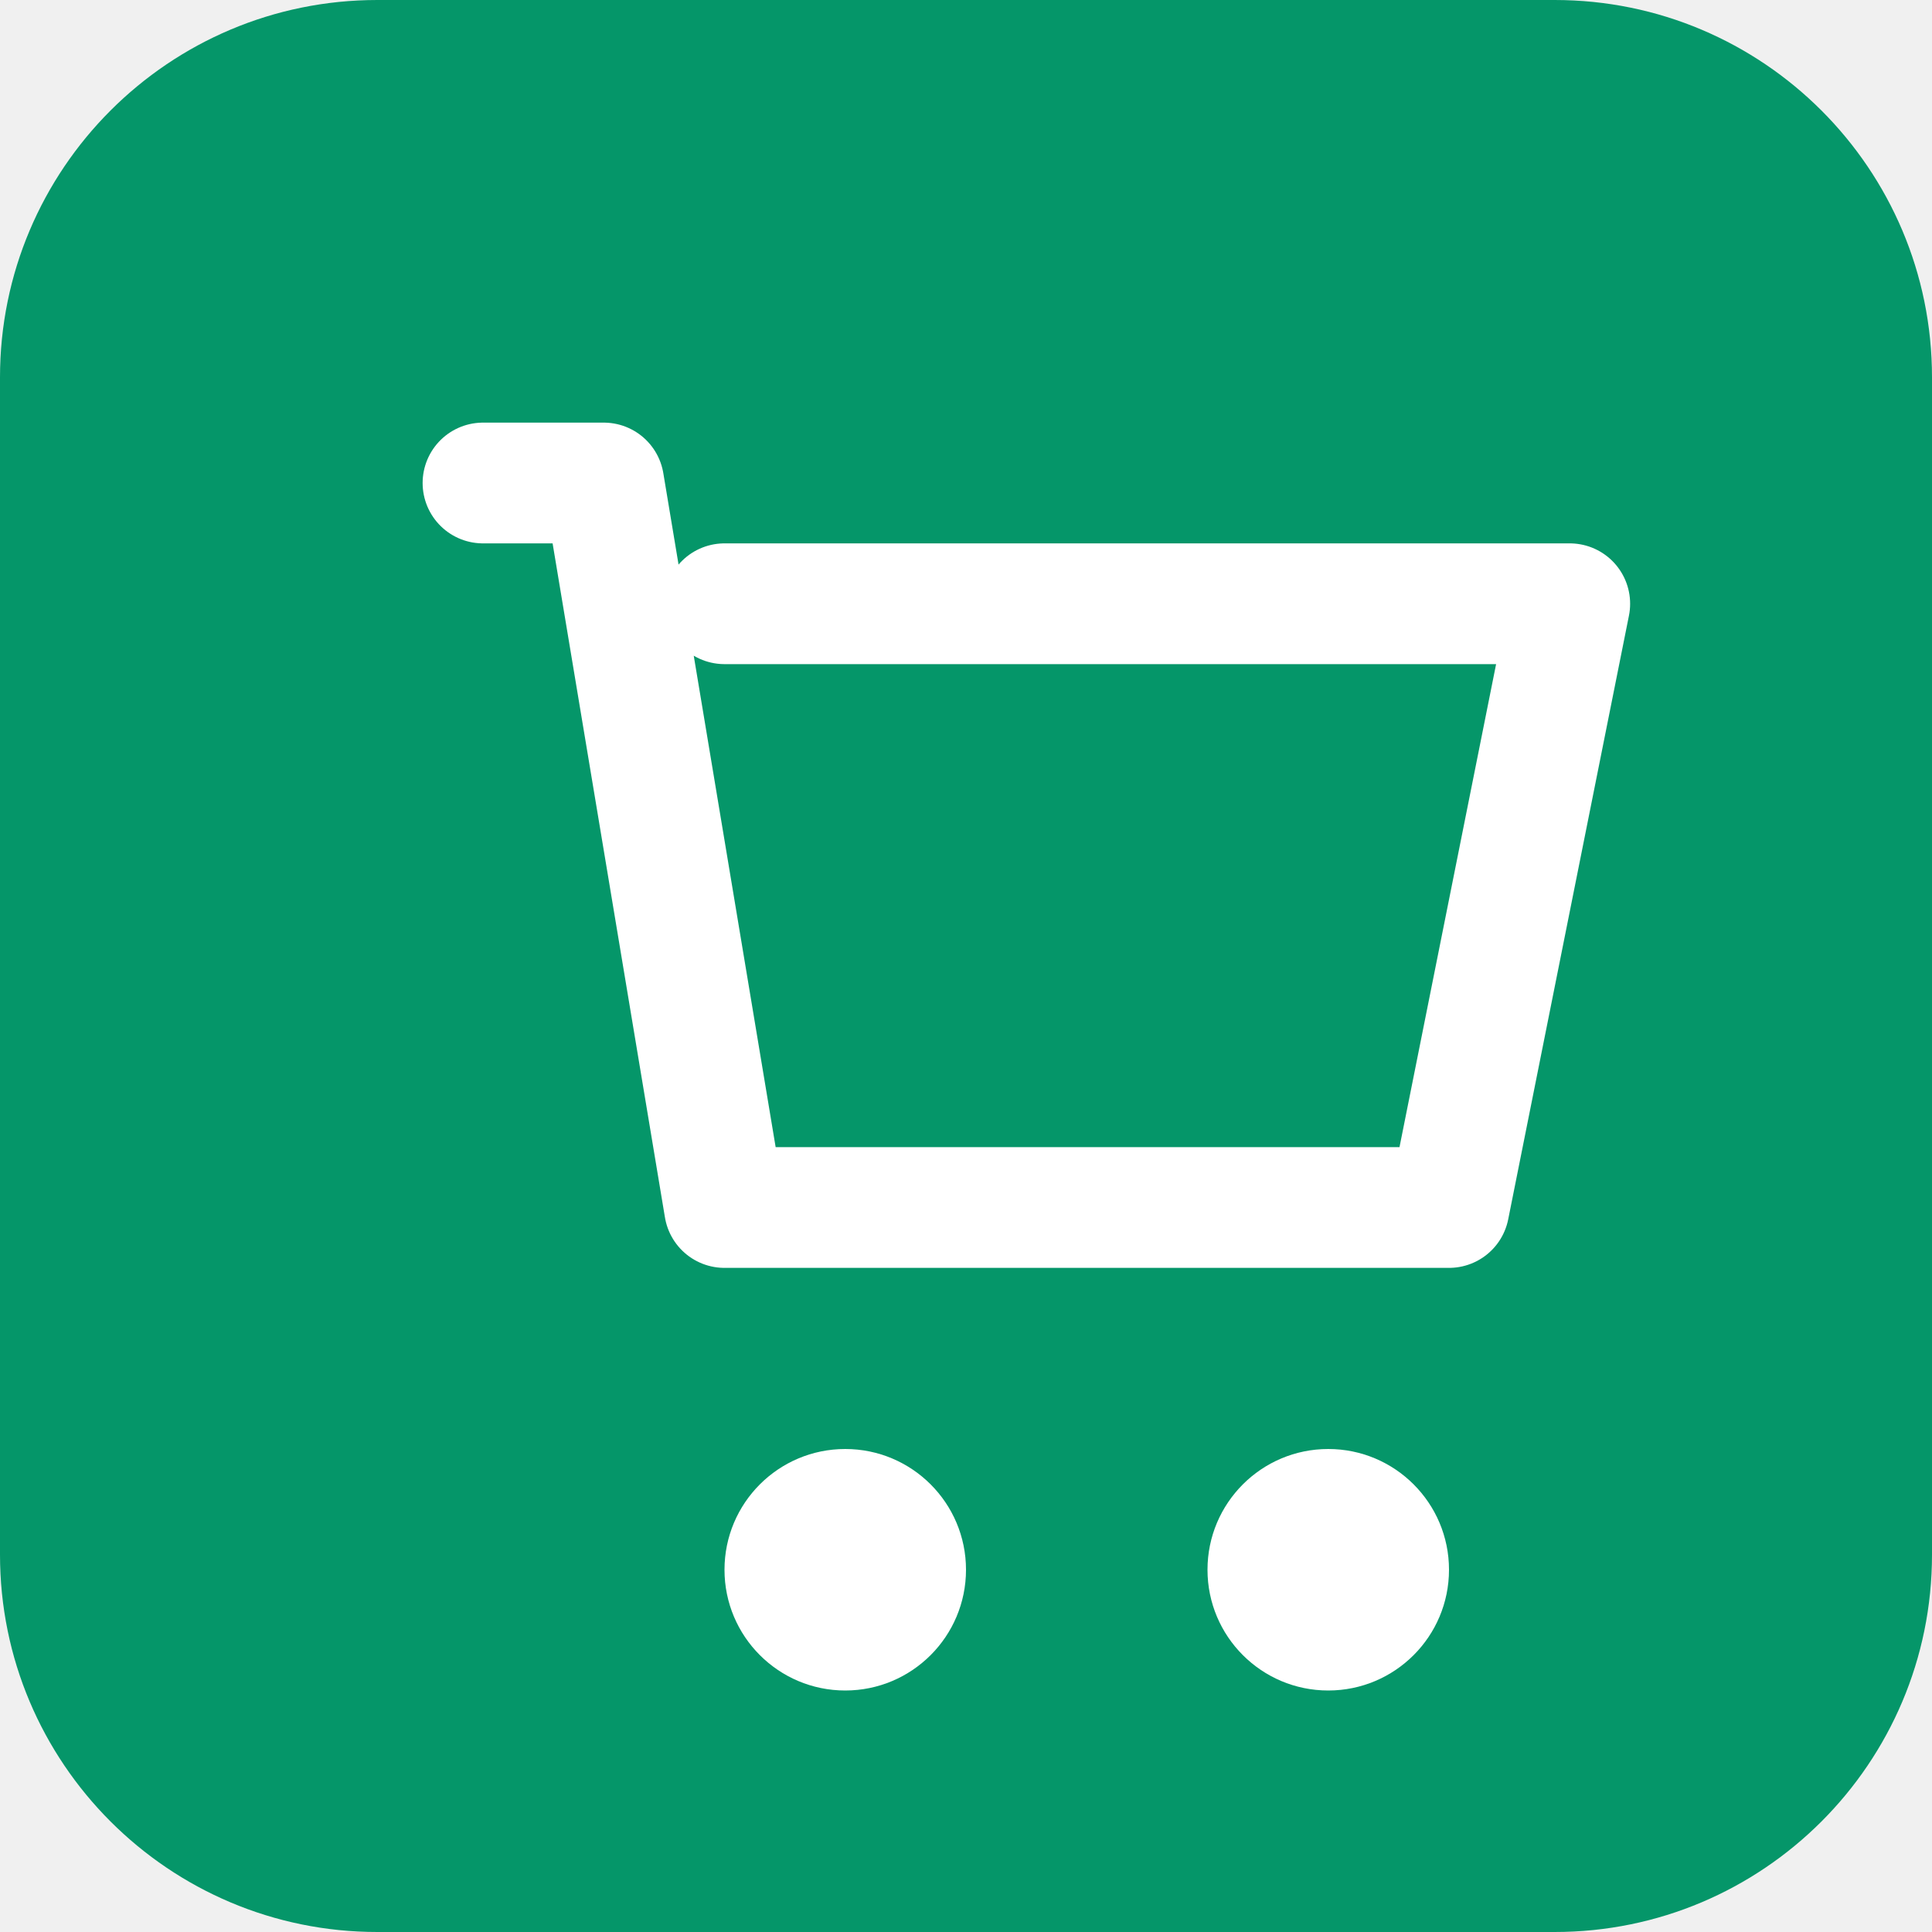
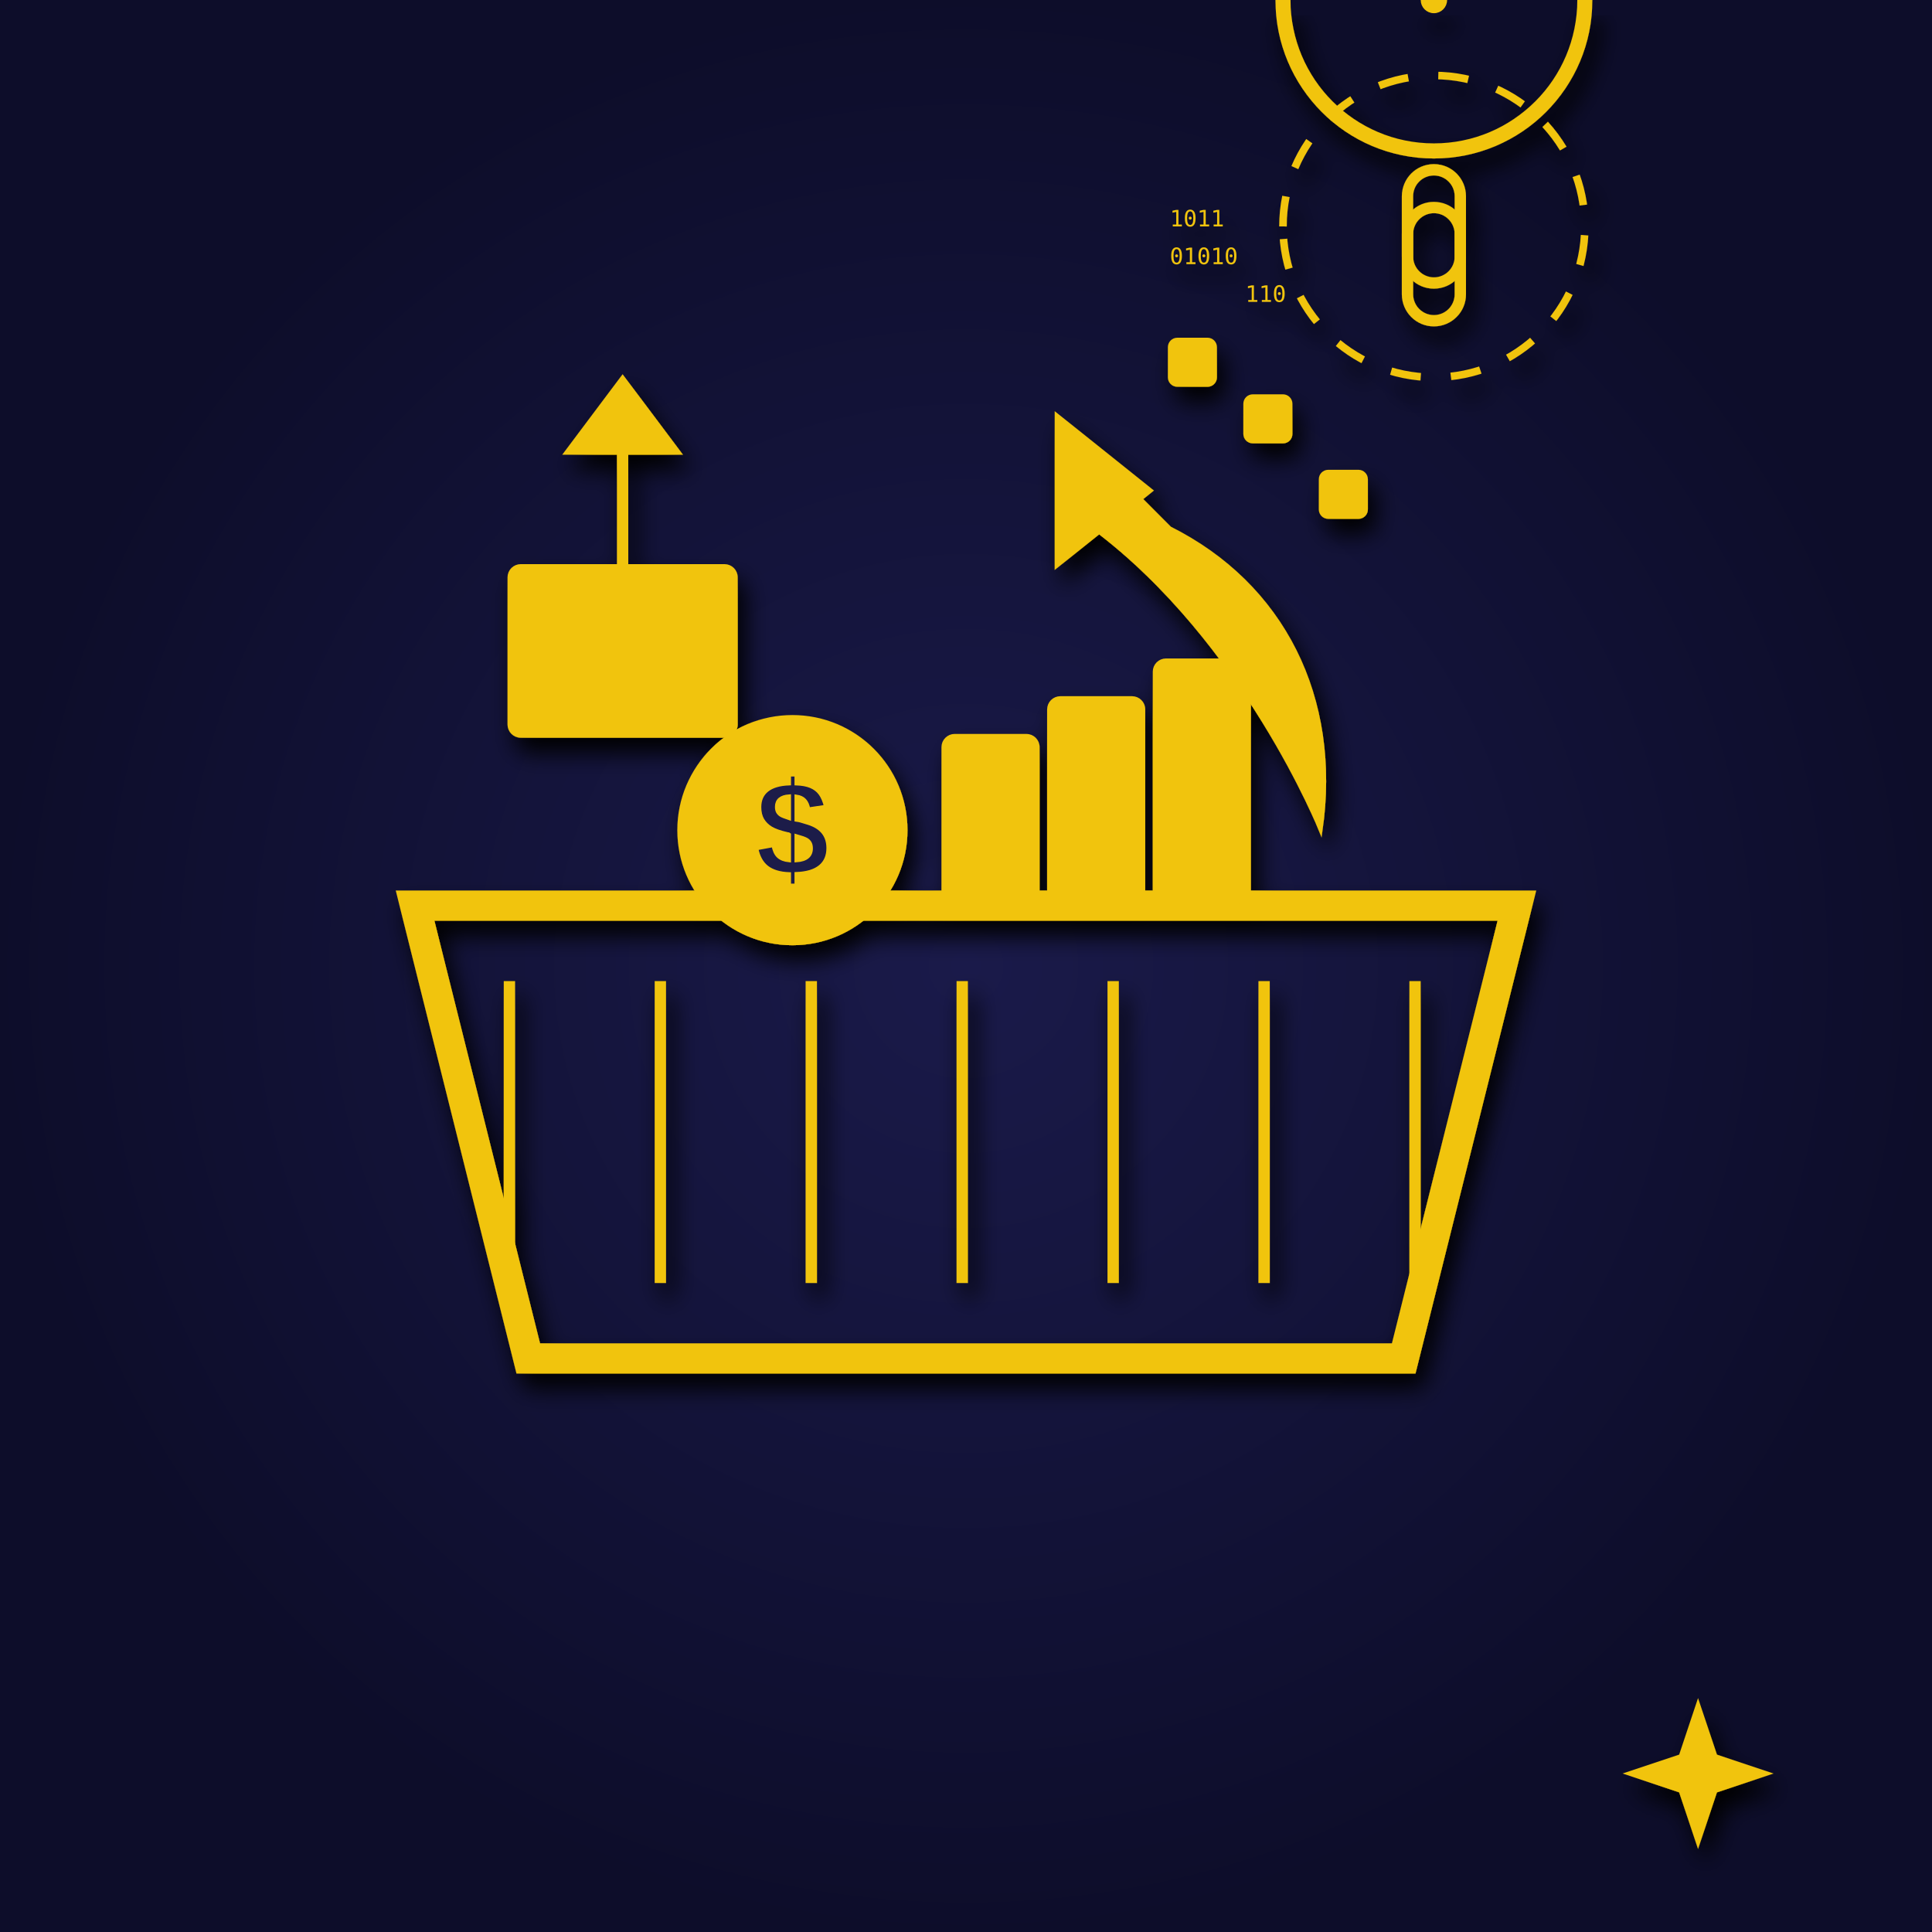
- <svg xmlns="http://www.w3.org/2000/svg" width="512" height="512" viewBox="0 0 512 512" fill="none">
-   <rect width="512" height="512" rx="100" fill="#059669" />
-   <path d="M128 128H160L192 320H384L416 160H192" stroke="white" stroke-width="32" stroke-linecap="round" stroke-linejoin="round" />
-   <circle cx="224" cy="416" r="32" fill="white" />
-   <circle cx="352" cy="416" r="32" fill="white" />
+ <svg xmlns="http://www.w3.org/2000/svg" width="512" height="512" viewBox="0 0 512 512">
+   <defs>
+     <radialGradient id="bgGradient" cx="50%" cy="50%" r="50%" fx="50%" fy="50%">
+       <stop offset="0%" style="stop-color:#1a1a4a;stop-opacity:1" />
+       <stop offset="100%" style="stop-color:#0d0d2a;stop-opacity:1" />
+     </radialGradient>
+     <filter id="dropShadow" x="-10%" y="-10%" width="120%" height="120%">
+       <feGaussianBlur in="SourceAlpha" stdDeviation="3" />
+       <feOffset dx="2" dy="4" result="offsetblur" />
+       <feMerge>
+         <feMergeNode in="offsetblur" />
+         <feMergeNode in="SourceGraphic" />
+       </feMerge>
+     </filter>
+   </defs>
+   <rect width="512" height="512" fill="url(#bgGradient)" />
+   <g fill="#f1c40f" stroke="#f1c40f" stroke-width="1" filter="url(#dropShadow)">
+     <path d="M110,240 h292 l-30,120 h-232 z" fill="none" stroke-width="8" />
+     <path d="M135,260 v80 M175,260 v80 M215,260 v80 M255,260 v80 M295,260 v80 M335,260 v80 M375,260 v80" stroke-width="3" />
+     <circle cx="210" cy="220" r="30" fill="#f1c40f" />
+     <text x="210" y="232" font-family="Arial" font-size="36" fill="#1a1a4a" text-anchor="middle" font-weight="bold">$</text>
+     <rect x="250" y="195" width="25" height="45" rx="3" />
+     <rect x="278" y="185" width="25" height="55" rx="3" />
+     <rect x="306" y="175" width="25" height="65" rx="3" />
+     <rect x="135" y="150" width="60" height="45" rx="3" fill="#f1c40f" />
+     <line x1="165" y1="150" x2="165" y2="120" stroke-width="3" />
+     <path d="M150,120 h30 l-15,-20 z" fill="#f1c40f" />
+     <path d="M350,220 c0,0 -20,-50 -60,-80 c-10,-8 -10,-8 10,-10 l10,10 c30,15 45,45 40,80 z" fill="#f1c40f" />
+     <polygon points="280,110 305,130 280,150" fill="#f1c40f" />
+     <rect x="310" y="90" width="12" height="12" rx="2" />
+     <rect x="330" y="105" width="12" height="12" rx="2" />
+     <rect x="350" y="125" width="12" height="12" rx="2" />
+     <g font-family="Monospace" font-size="6" fill="#f1c40f" stroke="none">
+       <text x="310" y="60">1011</text>
+       <text x="310" y="70">01010</text>
+       <text x="330" y="80">110</text>
+     </g>
+     <circle cx="380" y="60" r="40" fill="none" stroke-width="4" />
+     <circle cx="380" y="60" r="3" fill="#f1c40f" />
+     <path d="M340,60 a40,40 0 1,1 80,0 a40,40 0 1,1 -80,0" fill="none" stroke-width="2" stroke-dasharray="8,8" />
+     <rect x="373" y="45" width="14" height="30" rx="7" fill="none" stroke-width="3" />
+     <rect x="373" y="55" width="14" height="30" rx="7" fill="none" stroke-width="3" />
+     <polygon points="450,450 455,465 470,470 455,475 450,490 445,475 430,470 445,465" fill="#f1c40f" stroke="none" />
+   </g>
</svg>
